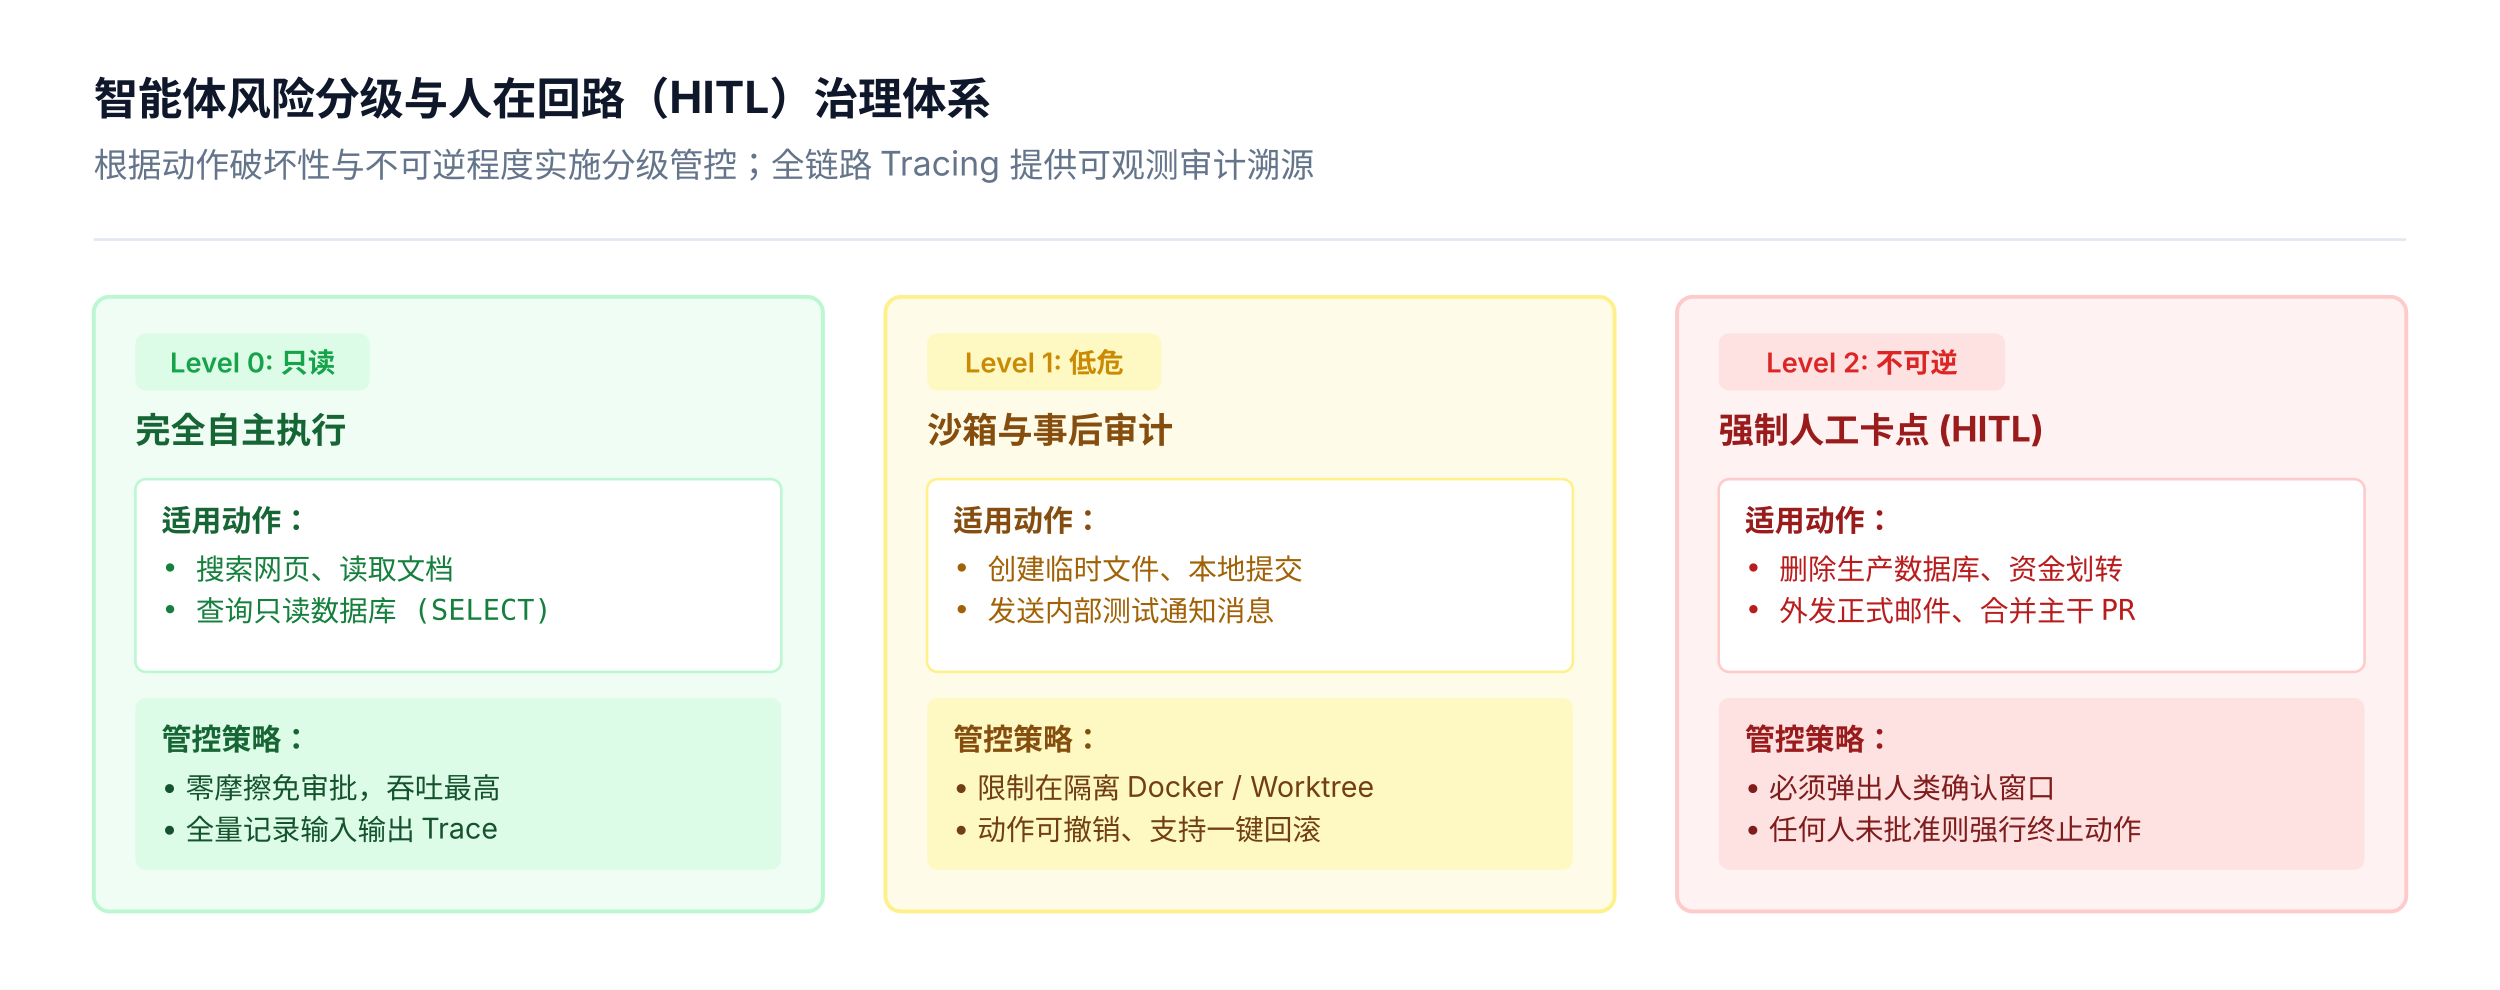
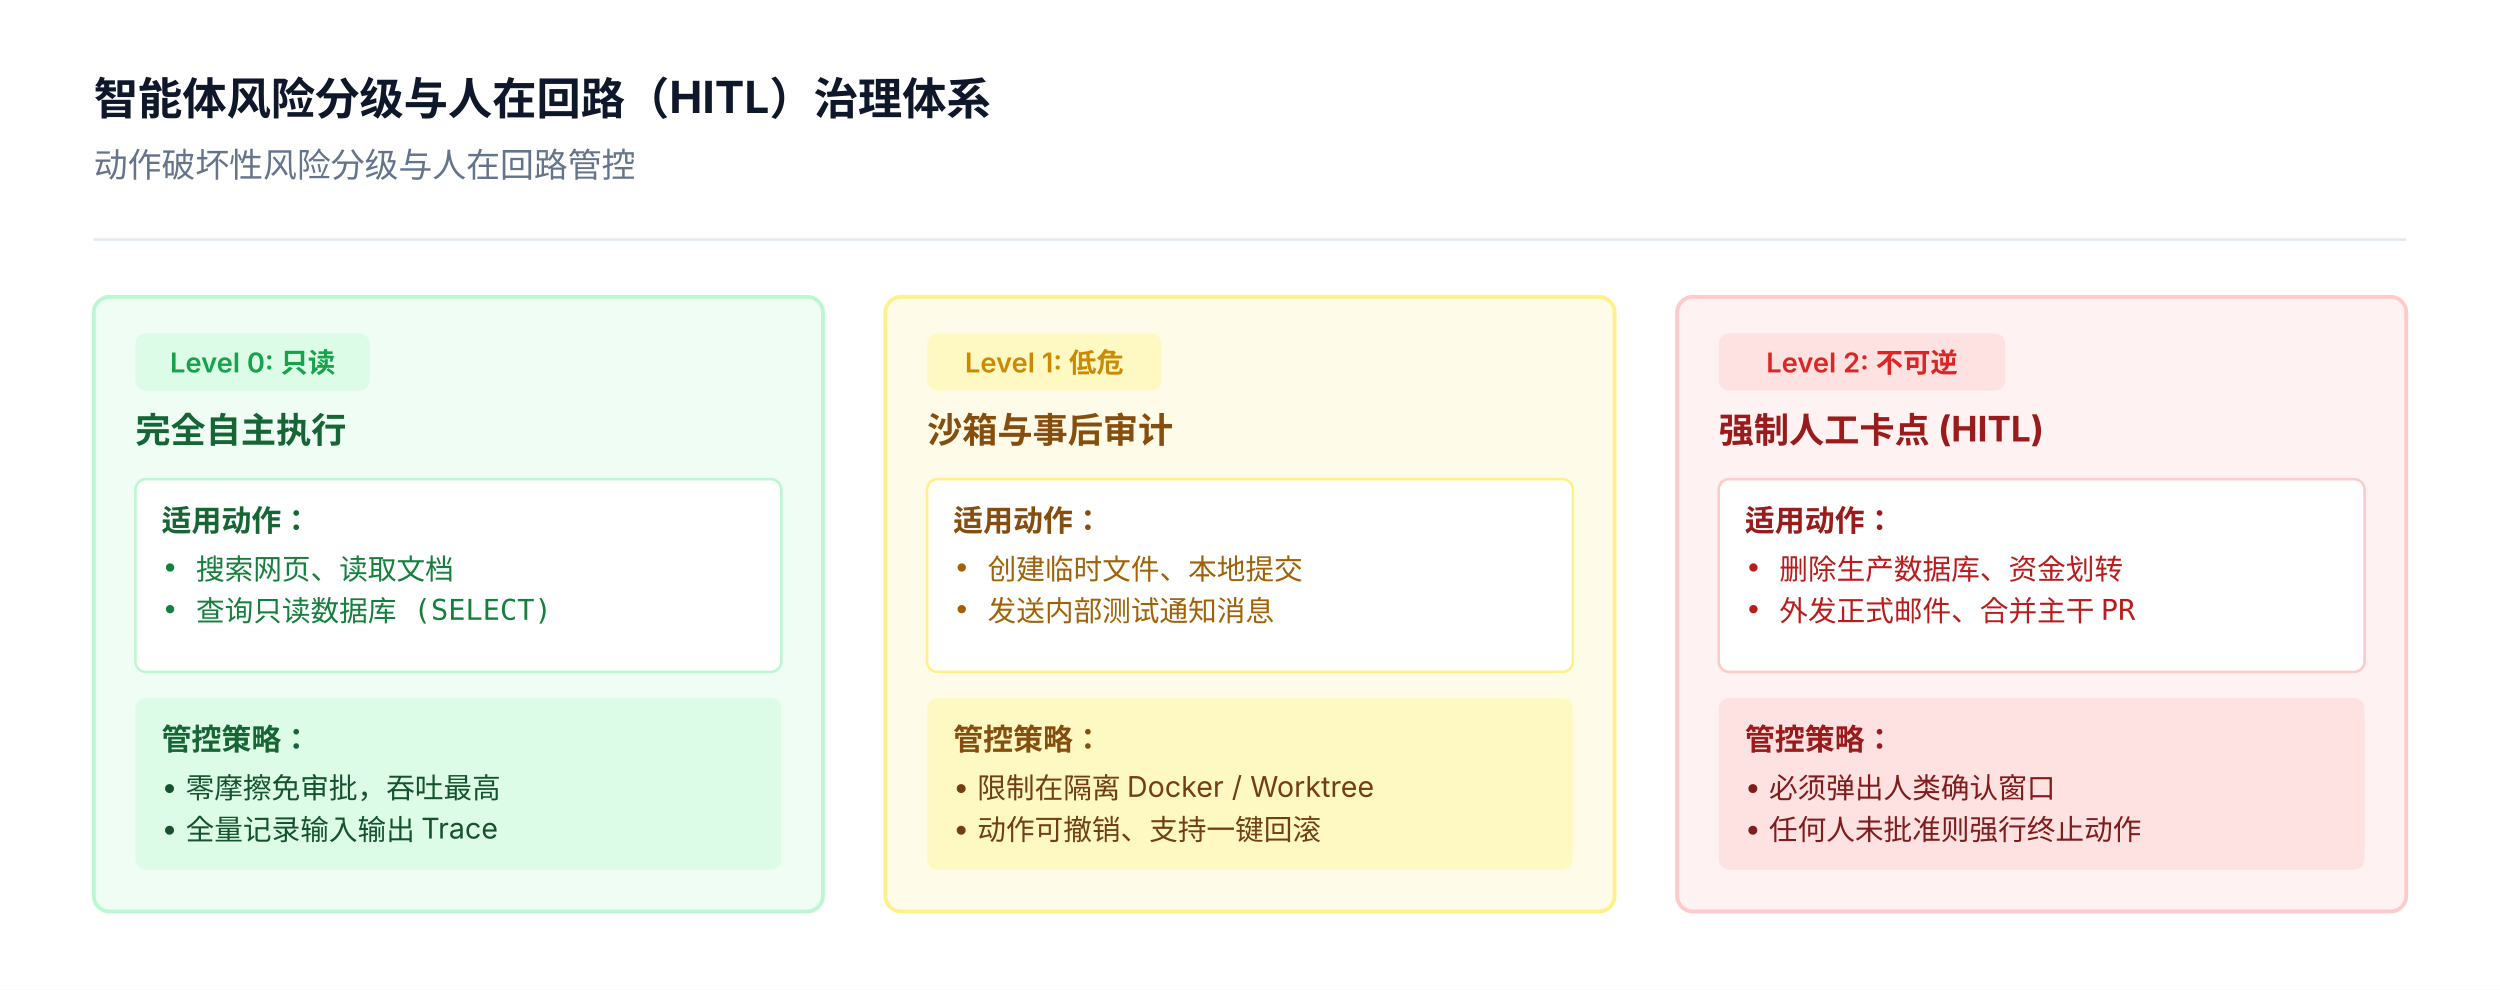
<svg xmlns="http://www.w3.org/2000/svg" viewBox="0 0 960 380" width="960" height="380">
  <defs>
    <style>
      text { font-family: -apple-system, BlinkMacSystemFont, "PingFang SC", "Segoe UI", "Noto Sans SC", sans-serif; }
      .title { font-size: 17px; font-weight: 700; fill: #0f172a; }
      .subtitle { font-size: 13px; font-weight: 400; fill: #64748b; }
      .col-title { font-size: 13.5px; font-weight: 700; }
      .tag { font-size: 10.5px; font-weight: 600; }
      .box-label { font-size: 11.5px; font-weight: 700; }
      .box-desc { font-size: 11px; font-weight: 400; line-height: 1.4; }
      .mono { font-family: "IBM Plex Mono", monospace; font-size: 11px; }
      .mono-bold { font-family: "IBM Plex Mono", monospace; font-size: 11.5px; font-weight: 700; }
    </style>
  </defs>
  <rect width="960" height="380" fill="#ffffff" />
  <text x="36" y="44" class="title">智能体风险分级与人在回路（HITL）治理体系</text>
-   <text x="36" y="68" class="subtitle">根据动作破坏性与不可逆程度实施分级管控；全链路 Tracing 提供可观测审计溯源</text>
+   <text x="36" y="68" class="subtitle">动作破坏性风险分级与人在回路管控</text>
  <line x1="36" y1="92" x2="924" y2="92" stroke="#e2e8f0" stroke-width="1" />
  <g transform="translate(36, 114)">
    <g transform="translate(0, 0)">
      <rect width="280" height="236" rx="6" fill="#f0fdf4" stroke="#bbf7d0" stroke-width="1.5" />
      <rect x="16" y="14" width="90" height="22" rx="4" fill="#dcfce7" />
      <text x="61" y="29" text-anchor="middle" class="tag" fill="#16a34a">Level 0: 只读</text>
      <text x="16" y="56" class="col-title" fill="#166534">完全自主执行</text>
      <g transform="translate(16, 70)">
        <rect width="248" height="74" rx="4" fill="#ffffff" stroke="#bbf7d0" />
        <text x="10" y="20" class="box-label" fill="#166534">适用动作：</text>
        <text x="10" y="38" class="mono" fill="#15803d">• 搜索网页、读取文档</text>
        <text x="10" y="54" class="mono" fill="#15803d">• 查询只读数据库 (SELECT)</text>
      </g>
      <g transform="translate(16, 154)">
        <rect width="248" height="66" rx="4" fill="#dcfce7" />
        <text x="10" y="20" class="box-label" fill="#166534">管控策略：</text>
        <text x="10" y="38" class="box-desc" fill="#14532d">• 零摩擦免审批，吞吐最高</text>
        <text x="10" y="54" class="box-desc" fill="#14532d">• 全量记录输入输出 Trace</text>
      </g>
    </g>
    <g transform="translate(304, 0)">
      <rect width="280" height="236" rx="6" fill="#fefce8" stroke="#fef08a" stroke-width="1.5" />
      <rect x="16" y="14" width="90" height="22" rx="4" fill="#fef9c3" />
      <text x="61" y="29" text-anchor="middle" class="tag" fill="#ca8a04">Level 1: 低危</text>
      <text x="16" y="56" class="col-title" fill="#854d0e">沙箱与事后审计</text>
      <g transform="translate(16, 70)">
        <rect width="248" height="74" rx="4" fill="#ffffff" stroke="#fef08a" />
        <text x="10" y="20" class="box-label" fill="#854d0e">适用动作：</text>
        <text x="10" y="38" class="mono" fill="#a16207">• 创建临时文件、本地提交</text>
        <text x="10" y="54" class="mono" fill="#a16207">• 发送内部测试通知消息</text>
      </g>
      <g transform="translate(16, 154)">
        <rect width="248" height="66" rx="4" fill="#fef9c3" />
        <text x="10" y="20" class="box-label" fill="#854d0e">管控策略：</text>
        <text x="10" y="38" class="box-desc" fill="#713f12">• 限制在隔离 Docker / Worktree</text>
        <text x="10" y="54" class="box-desc" fill="#713f12">• 动作可撤销、支持一键回滚</text>
      </g>
    </g>
    <g transform="translate(608, 0)">
      <rect width="280" height="236" rx="6" fill="#fef2f2" stroke="#fecaca" stroke-width="1.5" />
      <rect x="16" y="14" width="110" height="22" rx="4" fill="#fee2e2" />
      <text x="71" y="29" text-anchor="middle" class="tag" fill="#dc2626">Level 2: 不可逆</text>
      <text x="16" y="56" class="col-title" fill="#991b1b">强制人工卡点 (HITL)</text>
      <g transform="translate(16, 70)">
        <rect width="248" height="74" rx="4" fill="#ffffff" stroke="#fecaca" />
        <text x="10" y="20" class="box-label" fill="#991b1b">适用动作：</text>
        <text x="10" y="38" class="mono" fill="#b91c1c">• 删除生产数据库、资金划转</text>
        <text x="10" y="54" class="mono" fill="#b91c1c">• 外发正式邮件、合并主干 PR</text>
      </g>
      <g transform="translate(16, 154)">
        <rect width="248" height="66" rx="4" fill="#fee2e2" />
        <text x="10" y="20" class="box-label" fill="#991b1b">管控策略：</text>
        <text x="10" y="38" class="box-desc" fill="#7f1d1d">• 必须弹出人类确认窗口</text>
        <text x="10" y="54" class="box-desc" fill="#7f1d1d">• 任何人未批准则强行终止动作</text>
      </g>
    </g>
  </g>
</svg>
